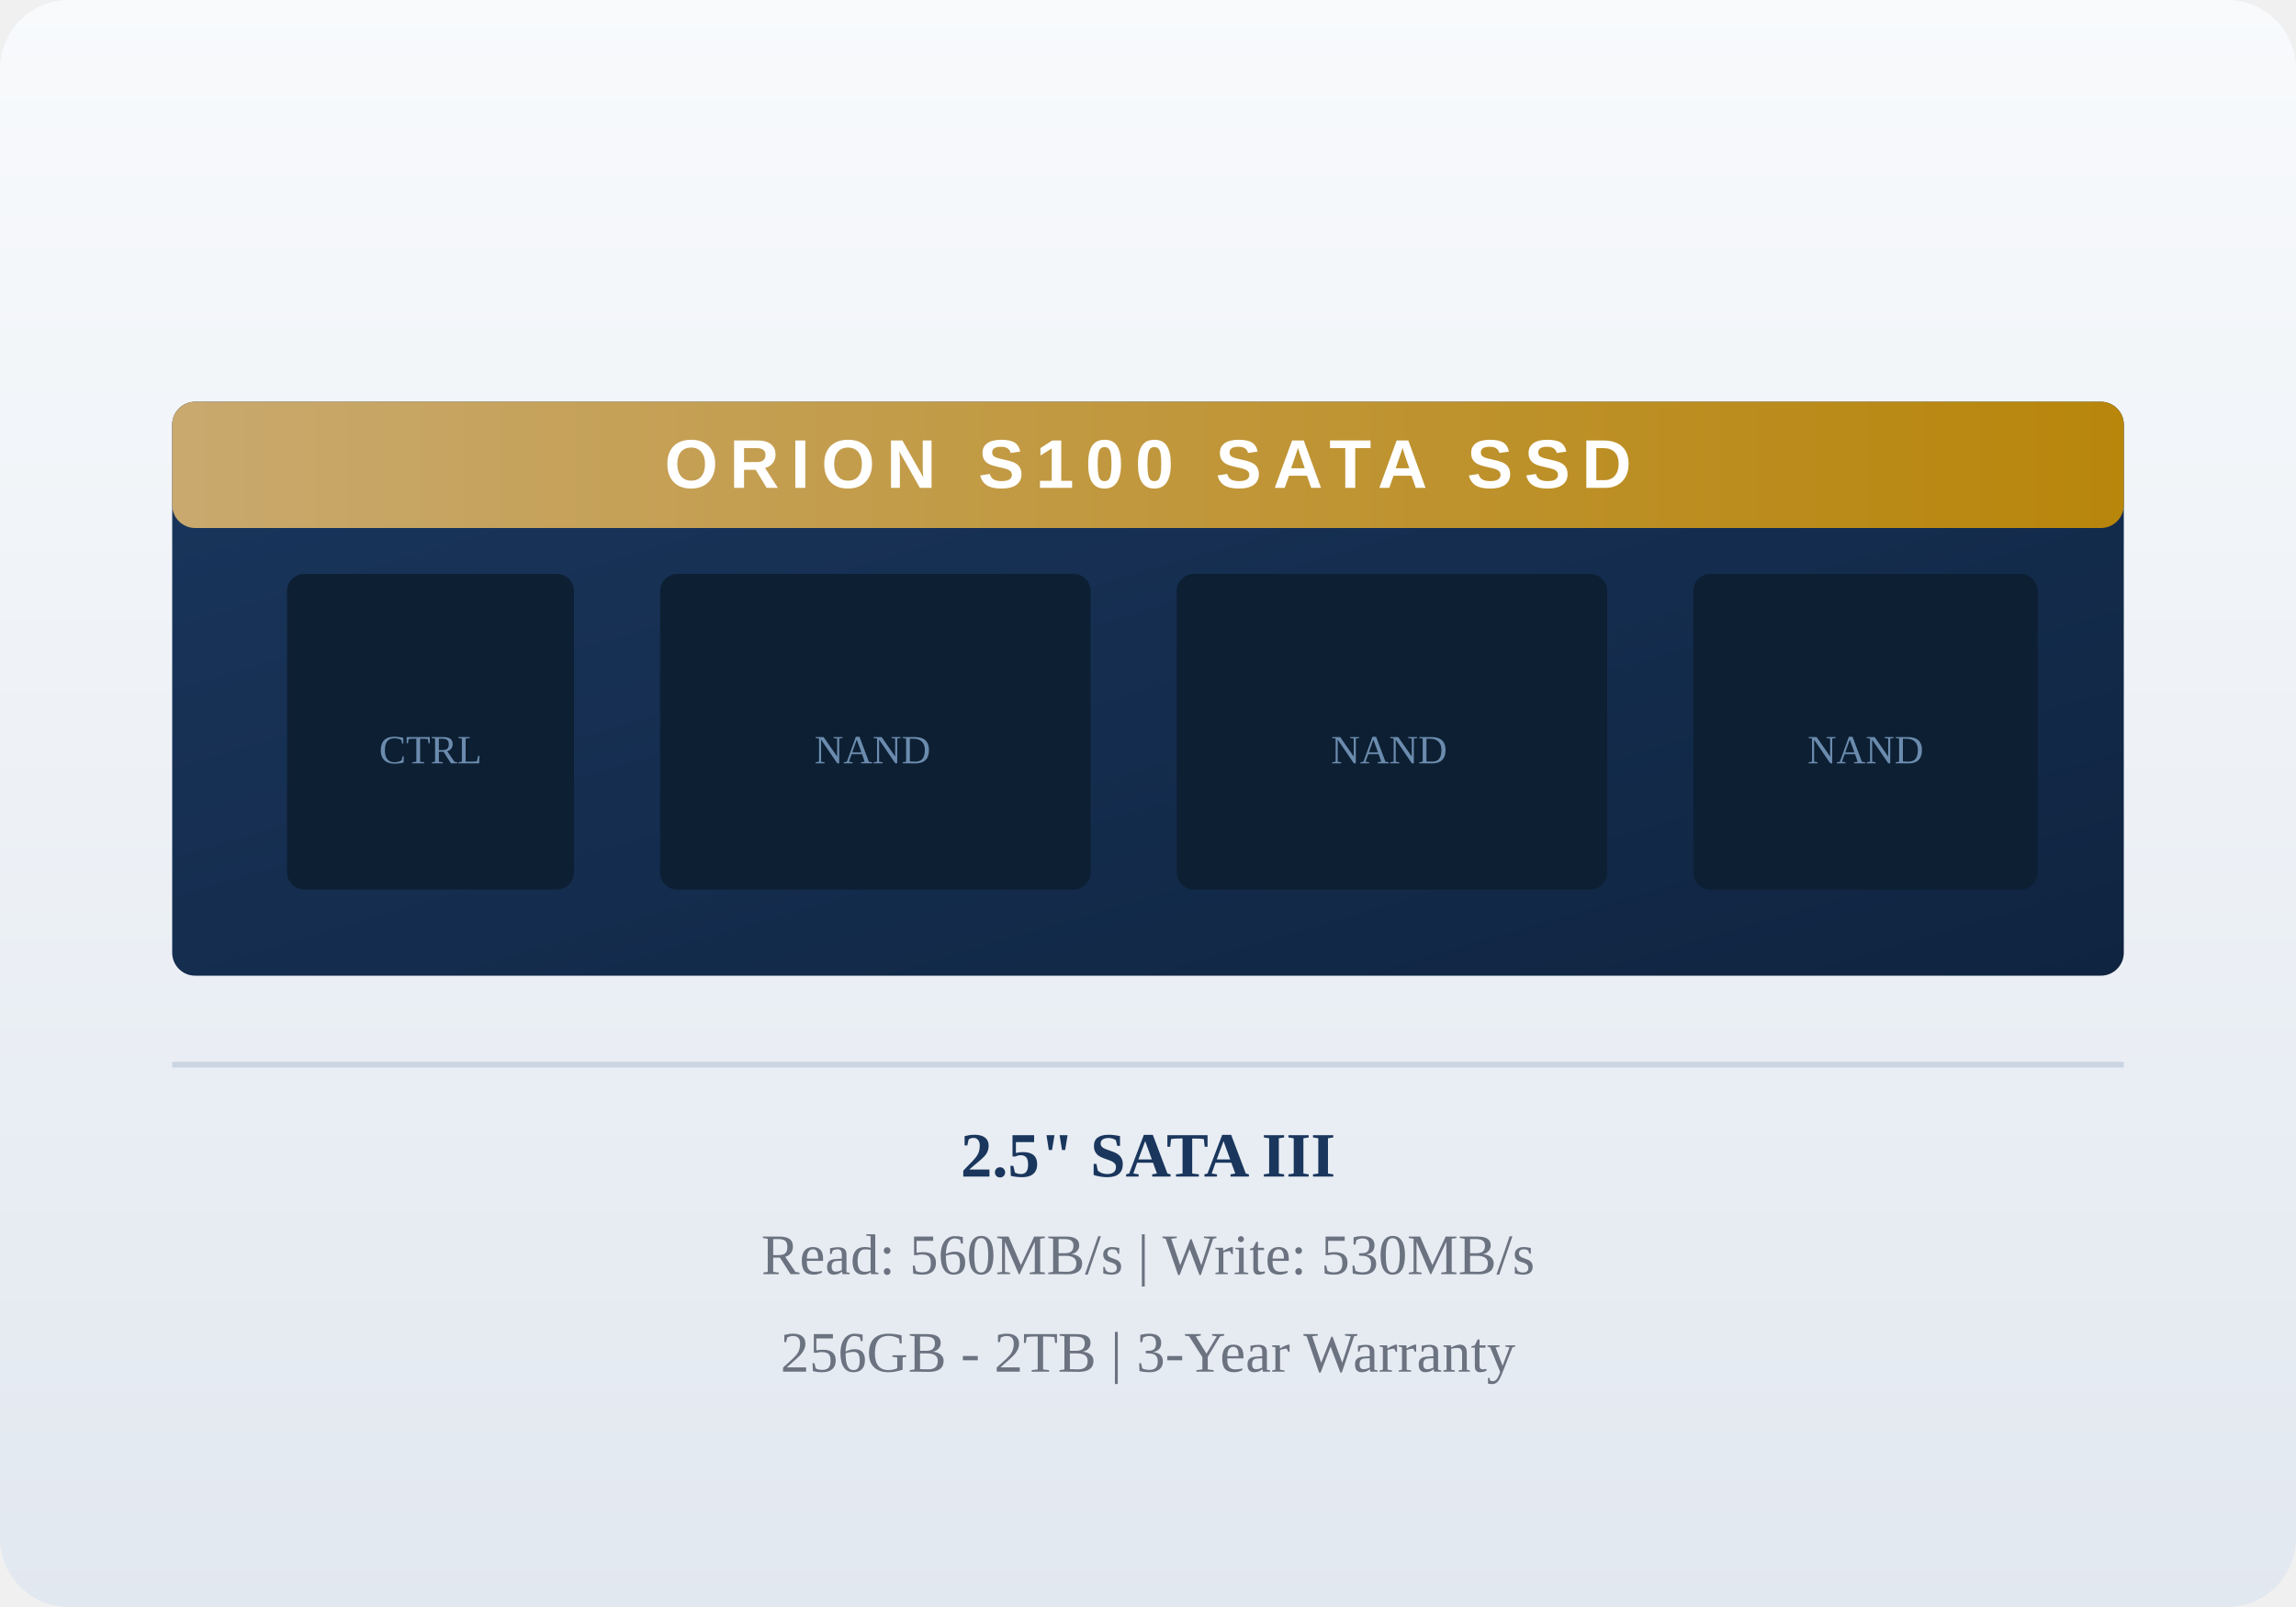
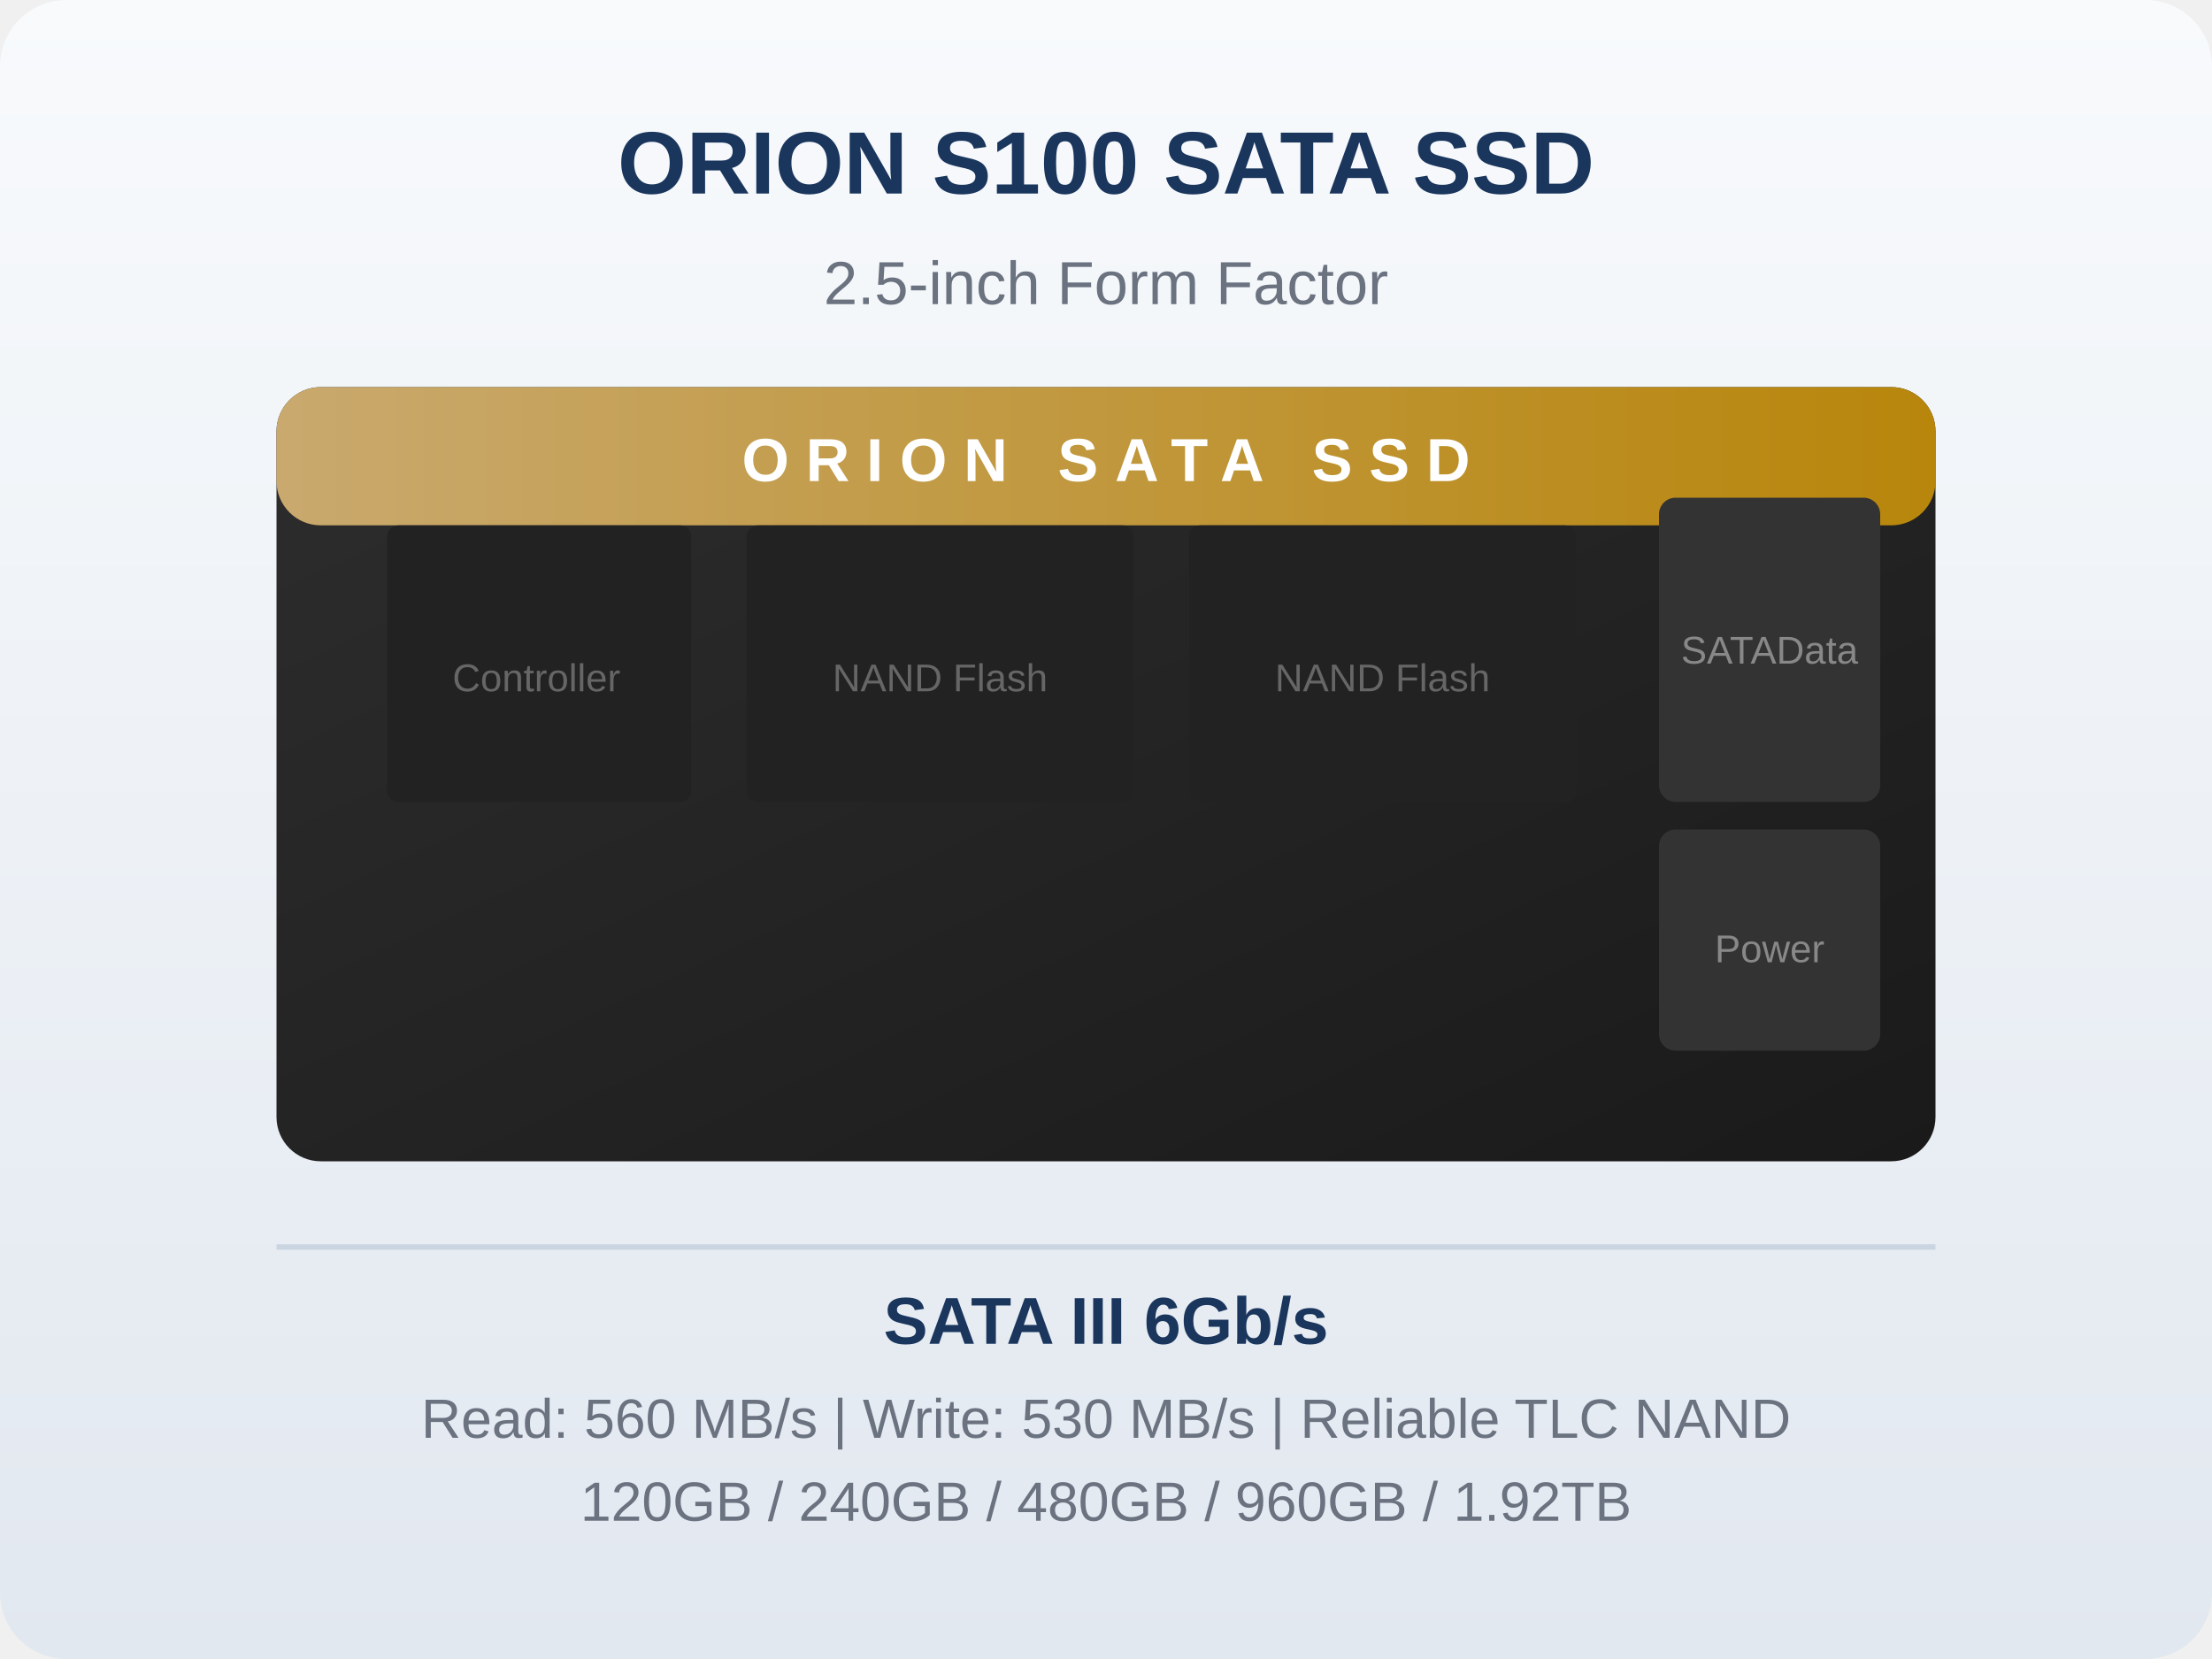
- <svg xmlns="http://www.w3.org/2000/svg" viewBox="0 0 400 280">
+ <svg xmlns="http://www.w3.org/2000/svg" viewBox="0 0 400 300">
  <defs>
-     <linearGradient id="bg" x1="0" y1="0" x2="0" y2="1">
+     <linearGradient id="bg3" x1="0" y1="0" x2="0" y2="1">
      <stop offset="0%" stop-color="#f8fafc" />
      <stop offset="100%" stop-color="#e2e8f0" />
    </linearGradient>
-     <linearGradient id="pcb" x1="0" y1="0" x2="1" y2="1">
-       <stop offset="0%" stop-color="#1a365d" />
-       <stop offset="100%" stop-color="#0f2440" />
+     <linearGradient id="case" x1="0" y1="0" x2="1" y2="1">
+       <stop offset="0%" stop-color="#2d2d2d" />
+       <stop offset="100%" stop-color="#1a1a1a" />
    </linearGradient>
-     <linearGradient id="gold" x1="0" y1="0" x2="1" y2="0">
+     <linearGradient id="gld2" x1="0" y1="0" x2="1" y2="0">
      <stop offset="0%" stop-color="#c9a96e" />
      <stop offset="100%" stop-color="#b8860b" />
    </linearGradient>
  </defs>
-   <rect width="400" height="280" rx="12" fill="url(#bg)" />
-   <rect x="30" y="70" width="340" height="100" rx="4" fill="url(#pcb)" />
-   <rect x="30" y="70" width="340" height="22" rx="4" fill="url(#gold)" />
-   <text x="200" y="85" font-family="Arial" font-size="12" font-weight="bold" fill="#fff" text-anchor="middle" letter-spacing="2">ORION S100 SATA SSD</text>
-   <rect x="50" y="100" width="50" height="55" rx="3" fill="#0d1f33" />
-   <text x="75" y="133" font-size="7" fill="#6b8cae" text-anchor="middle">CTRL</text>
-   <rect x="115" y="100" width="75" height="55" rx="3" fill="#0d1f33" />
-   <text x="152" y="133" font-size="7" fill="#6b8cae" text-anchor="middle">NAND</text>
-   <rect x="205" y="100" width="75" height="55" rx="3" fill="#0d1f33" />
-   <text x="242" y="133" font-size="7" fill="#6b8cae" text-anchor="middle">NAND</text>
-   <rect x="295" y="100" width="60" height="55" rx="3" fill="#0d1f33" />
-   <text x="325" y="133" font-size="7" fill="#6b8cae" text-anchor="middle">NAND</text>
-   <rect x="30" y="185" width="340" height="1" fill="#cbd5e1" />
-   <text x="200" y="205" font-size="11" font-weight="bold" fill="#1a365d" text-anchor="middle">2.5" SATA III</text>
-   <text x="200" y="222" font-size="10" fill="#6b7280" text-anchor="middle">Read: 560MB/s | Write: 530MB/s</text>
-   <text x="200" y="239" font-size="10" fill="#6b7280" text-anchor="middle">256GB - 2TB | 3-Year Warranty</text>
+   <rect width="400" height="300" rx="12" fill="url(#bg3)" />
+   <text x="200" y="35" font-family="Arial" font-size="16" font-weight="bold" fill="#1a365d" text-anchor="middle">ORION S100 SATA SSD</text>
+   <text x="200" y="55" font-family="Arial" font-size="11" fill="#6b7280" text-anchor="middle">2.5-inch Form Factor</text>
+   <rect x="50" y="70" width="300" height="140" rx="8" fill="url(#case)" />
+   <rect x="50" y="70" width="300" height="25" rx="8" fill="url(#gld2)" />
+   <text x="200" y="87" font-family="Arial" font-size="11" font-weight="bold" fill="#fff" text-anchor="middle" letter-spacing="3">ORION SATA SSD</text>
+   <rect x="300" y="90" width="40" height="55" rx="3" fill="#333" />
+   <text x="320" y="120" font-family="Arial" font-size="7" fill="#888" text-anchor="middle">SATA<br />Data</text>
+   <rect x="300" y="150" width="40" height="40" rx="3" fill="#333" />
+   <text x="320" y="174" font-family="Arial" font-size="7" fill="#888" text-anchor="middle">Power</text>
+   <rect x="70" y="95" width="55" height="50" rx="2" fill="#222" />
+   <text x="97" y="125" font-family="Arial" font-size="7" fill="#666" text-anchor="middle">Controller</text>
+   <rect x="135" y="95" width="70" height="50" rx="2" fill="#222" />
+   <text x="170" y="125" font-family="Arial" font-size="7" fill="#666" text-anchor="middle">NAND Flash</text>
+   <rect x="215" y="95" width="70" height="50" rx="2" fill="#222" />
+   <text x="250" y="125" font-family="Arial" font-size="7" fill="#666" text-anchor="middle">NAND Flash</text>
+   <rect x="50" y="225" width="300" height="1" fill="#cbd5e1" />
+   <text x="200" y="243" font-family="Arial" font-size="12" font-weight="bold" fill="#1a365d" text-anchor="middle">SATA III 6Gb/s</text>
+   <text x="200" y="260" font-family="Arial" font-size="10" fill="#6b7280" text-anchor="middle">Read: 560 MB/s | Write: 530 MB/s | Reliable TLC NAND</text>
+   <text x="200" y="275" font-family="Arial" font-size="10" fill="#6b7280" text-anchor="middle">120GB / 240GB / 480GB / 960GB / 1.92TB</text>
</svg>
